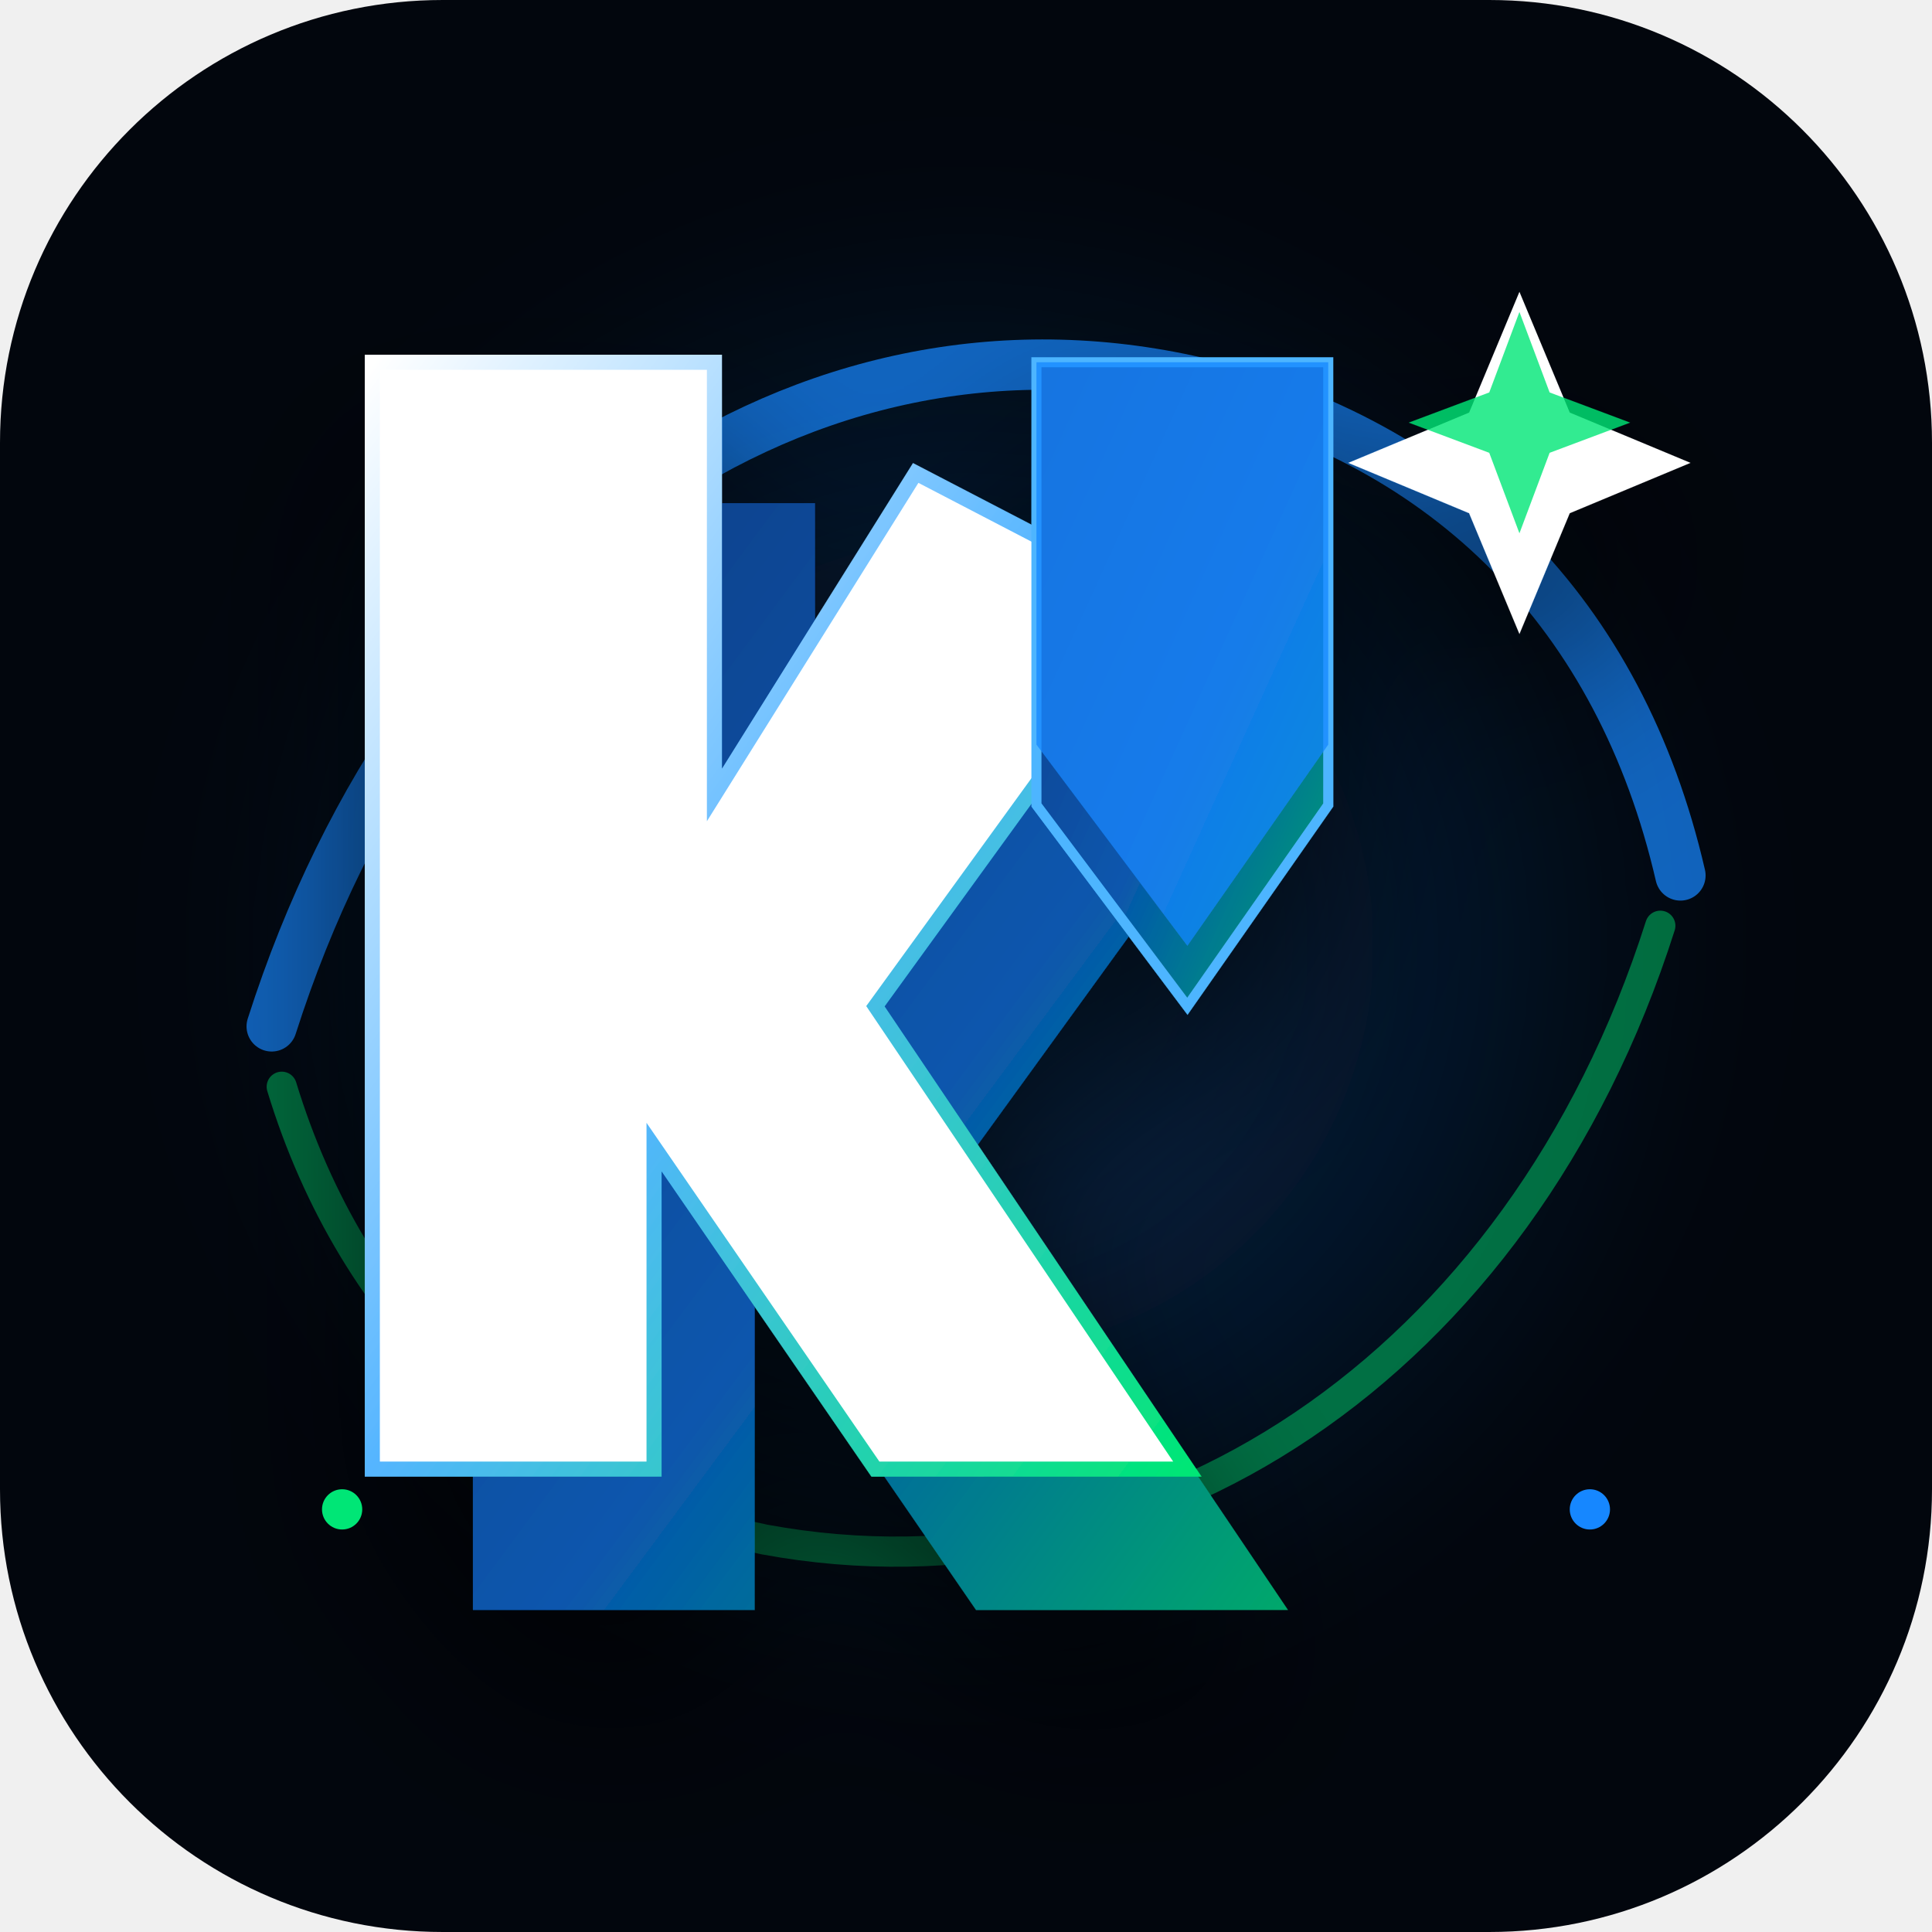
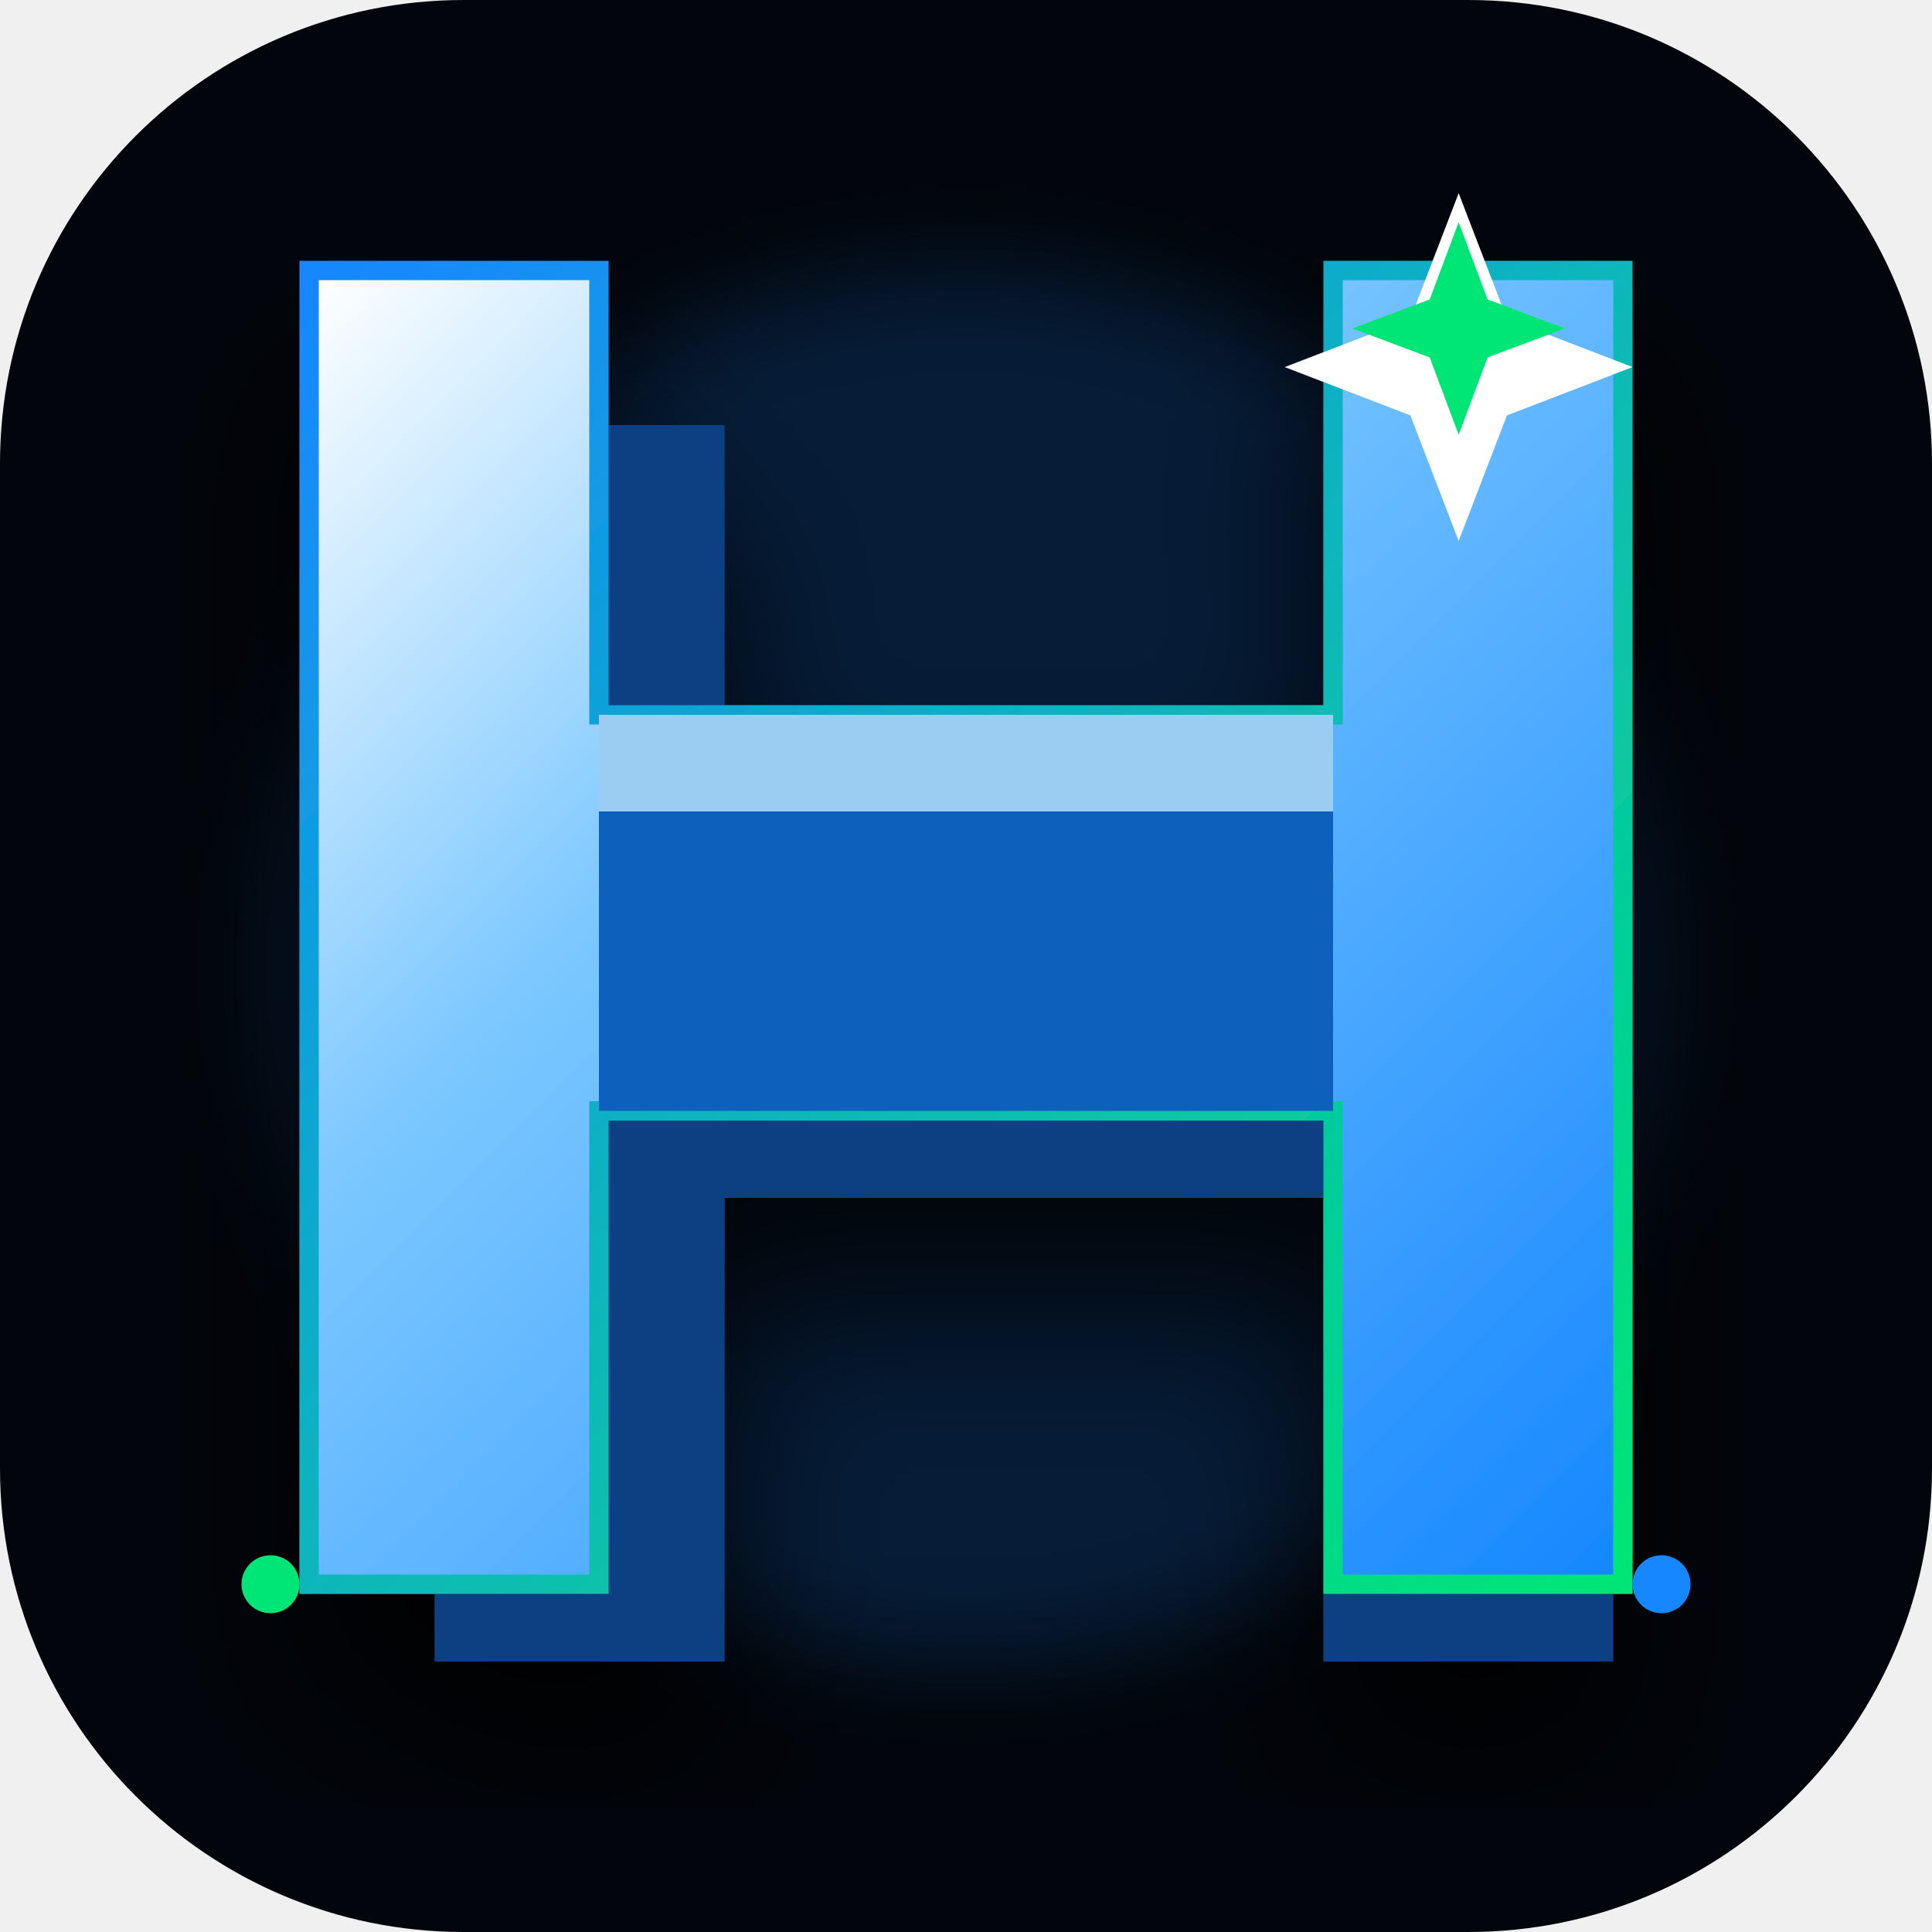
- <svg xmlns="http://www.w3.org/2000/svg" viewBox="0 0 192 192" role="img" aria-labelledby="t d">
+ <svg xmlns="http://www.w3.org/2000/svg" viewBox="0 0 200 200">
  <defs>
-     <linearGradient id="face" x1="25" y1="18" x2="165" y2="175">
-       <stop stop-color="#ffffff" />
-       <stop offset=".28" stop-color="#d8edff" />
-       <stop offset=".58" stop-color="#4da8ff" />
-       <stop offset="1" stop-color="#087cff" />
+     <linearGradient id="a" x1="0" y1="0" x2="1" y2="1">
+       <stop stop-color="#fff" />
+       <stop offset=".35" stop-color="#7cc8ff" />
+       <stop offset="1" stop-color="#1687ff" />
    </linearGradient>
-     <linearGradient id="side" x1="0" y1="0" x2="1" y2="1">
-       <stop stop-color="#073d86" />
-       <stop offset=".55" stop-color="#0756ad" />
-       <stop offset="1" stop-color="#00a86b" />
-     </linearGradient>
-     <linearGradient id="edge" x1="0" y1="0" x2="1" y2="1">
-       <stop stop-color="#fff" />
-       <stop offset=".5" stop-color="#55b5ff" />
+     <linearGradient id="b" x1="0" y1="0" x2="1" y2="1">
+       <stop stop-color="#1687ff" />
      <stop offset="1" stop-color="#00e676" />
    </linearGradient>
-     <radialGradient id="glow">
-       <stop stop-color="#1687ff" stop-opacity=".55" />
-       <stop offset="1" stop-color="#1687ff" stop-opacity="0" />
-     </radialGradient>
-     <filter id="shadow" x="-50%" y="-50%" width="200%" height="200%">
-       <feDropShadow dx="0" dy="10" stdDeviation="9" flood-color="#000" flood-opacity=".65" />
+     <filter id="g">
+       <feGaussianBlur stdDeviation="5" />
    </filter>
-     <filter id="soft" x="-80%" y="-80%" width="260%" height="260%">
-       <feGaussianBlur stdDeviation="7" />
+     <filter id="s">
+       <feDropShadow dx="0" dy="12" stdDeviation="8" flood-color="#000" flood-opacity=".8" />
    </filter>
  </defs>
-   <rect width="192" height="192" rx="44" fill="#02060d" />
-   <circle cx="96" cy="94" r="74" fill="url(#glow)" opacity=".55" filter="url(#soft)" />
-   <path d="M27 102C42 55 80 29 119 38c25 6 42 23 48 49" fill="none" stroke="#1687ff" stroke-width="5" stroke-linecap="round" opacity=".72" />
-   <path d="M165 92c-14 44-51 68-89 61-24-5-41-22-48-45" fill="none" stroke="#00e676" stroke-width="3" stroke-linecap="round" opacity=".45" />
-   <g filter="url(#shadow)">
-     <path d="M48 43h28v43l20-32 25 13-29 40 31 46H92l-22-32v32H42V43z" fill="url(#side)" transform="translate(5 7)" />
-     <path d="M43 36h28v43l20-32 25 13-29 40 31 46H87L65 114v32H37V36z" fill="url(#face)" stroke="url(#edge)" stroke-width="1.5" />
-     <path d="M103 36h29v44l-14 20-15-20z" fill="url(#side)" stroke="#4db5ff" stroke-width="1" />
-     <path d="M103 36h29v38l-14 20-15-20z" fill="#1687ff" opacity=".75" />
-     <path d="M151 29l5 12 12 5-12 5-5 12-5-12-12-5 12-5z" fill="#fff" />
-     <path d="M151 31l3 8 8 3-8 3-3 8-3-8-8-3 8-3z" fill="#00e676" opacity=".8" />
+   <rect width="200" height="200" rx="48" fill="#02050b" />
+   <circle cx="100" cy="100" r="72" fill="#1687ff" opacity=".18" filter="url(#g)" />
+   <g filter="url(#s)">
+     <path d="M39 36h30v46h62V36h30v128h-30v-48H69v48H39z" fill="#073f82" transform="translate(6 8)" />
+     <path d="M32 28h30v46h76V28h30v136h-30v-49H62v49H32z" fill="url(#a)" stroke="url(#b)" stroke-width="2" />
+     <path d="M62 74h76v41H62z" fill="#0a61bc" />
+     <path d="M62 74h76v10H62z" fill="#bfe7ff" opacity=".8" />
+     <path d="M151 20l5 13 13 5-13 5-5 13-5-13-13-5 13-5z" fill="#fff" />
+     <path d="M151 23l3 8 8 3-8 3-3 8-3-8-8-3 8-3z" fill="#00e676" />
  </g>
-   <path d="M34 150h124" stroke="url(#edge)" stroke-width="1" opacity=".35" />
-   <circle cx="34" cy="150" r="2" fill="#00e676" />
-   <circle cx="158" cy="150" r="2" fill="#1687ff" />
+   <circle cx="28" cy="164" r="3" fill="#00e676" />
+   <circle cx="172" cy="164" r="3" fill="#1687ff" />
</svg>
